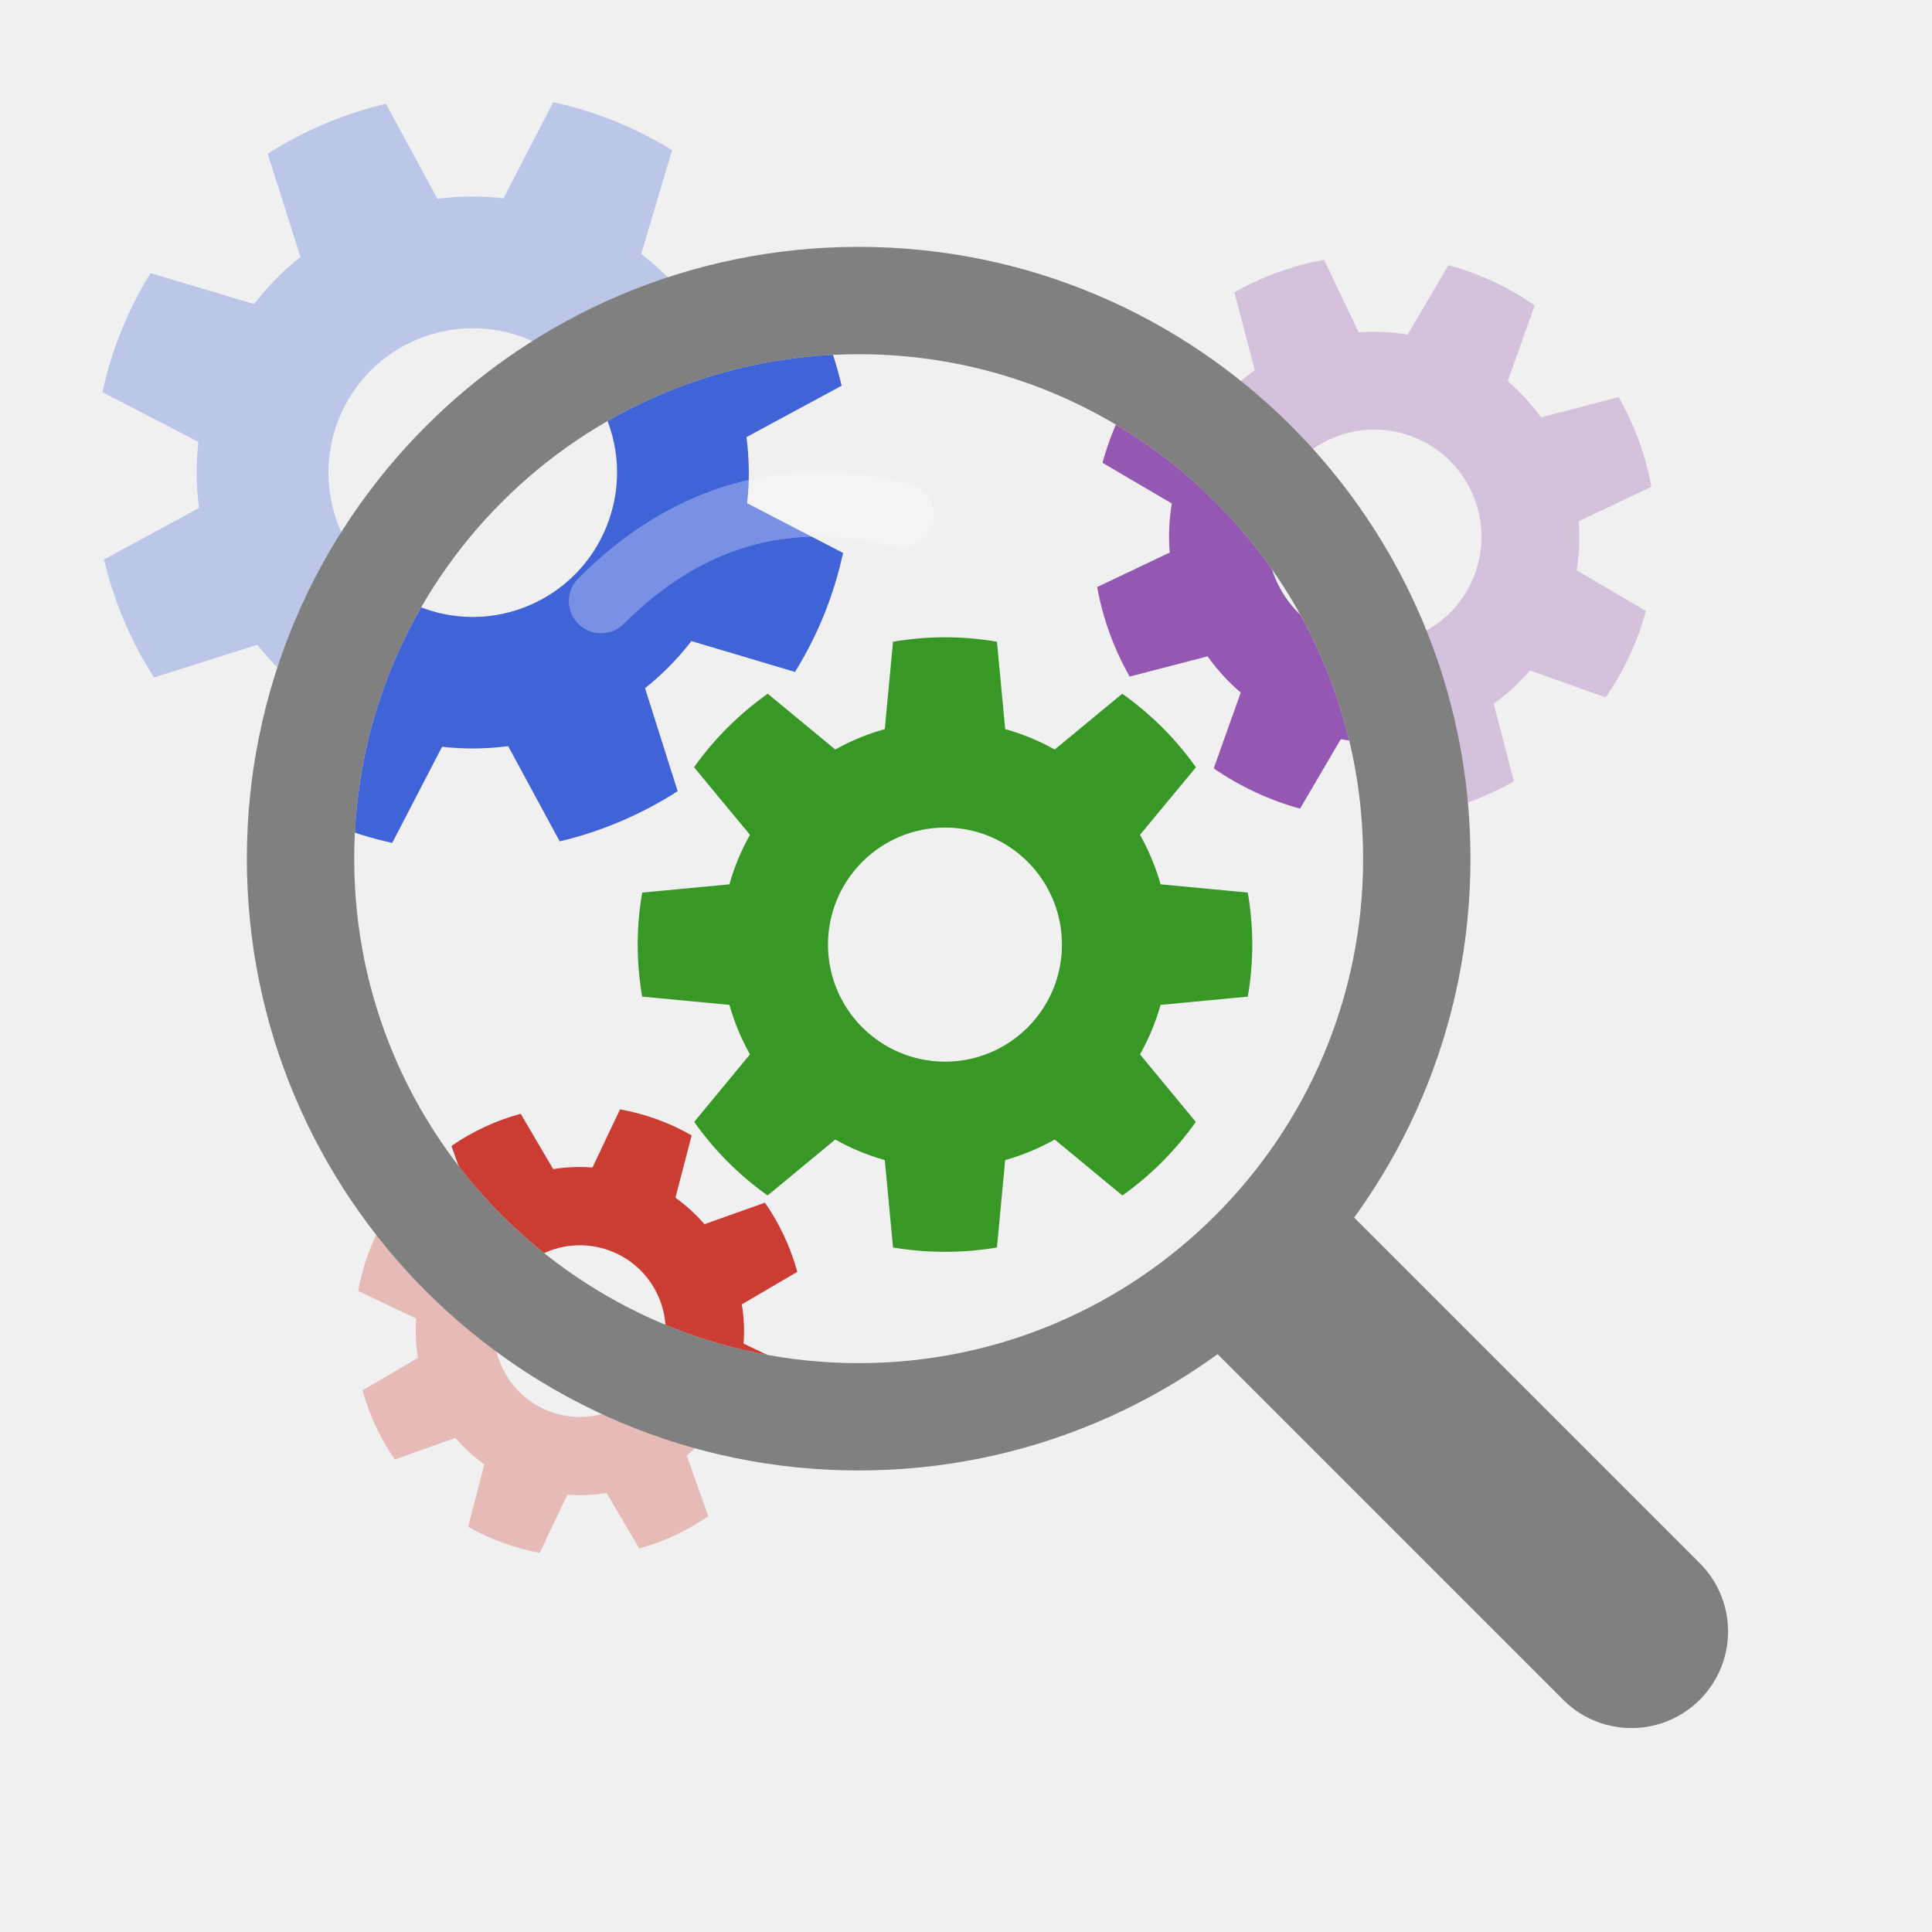
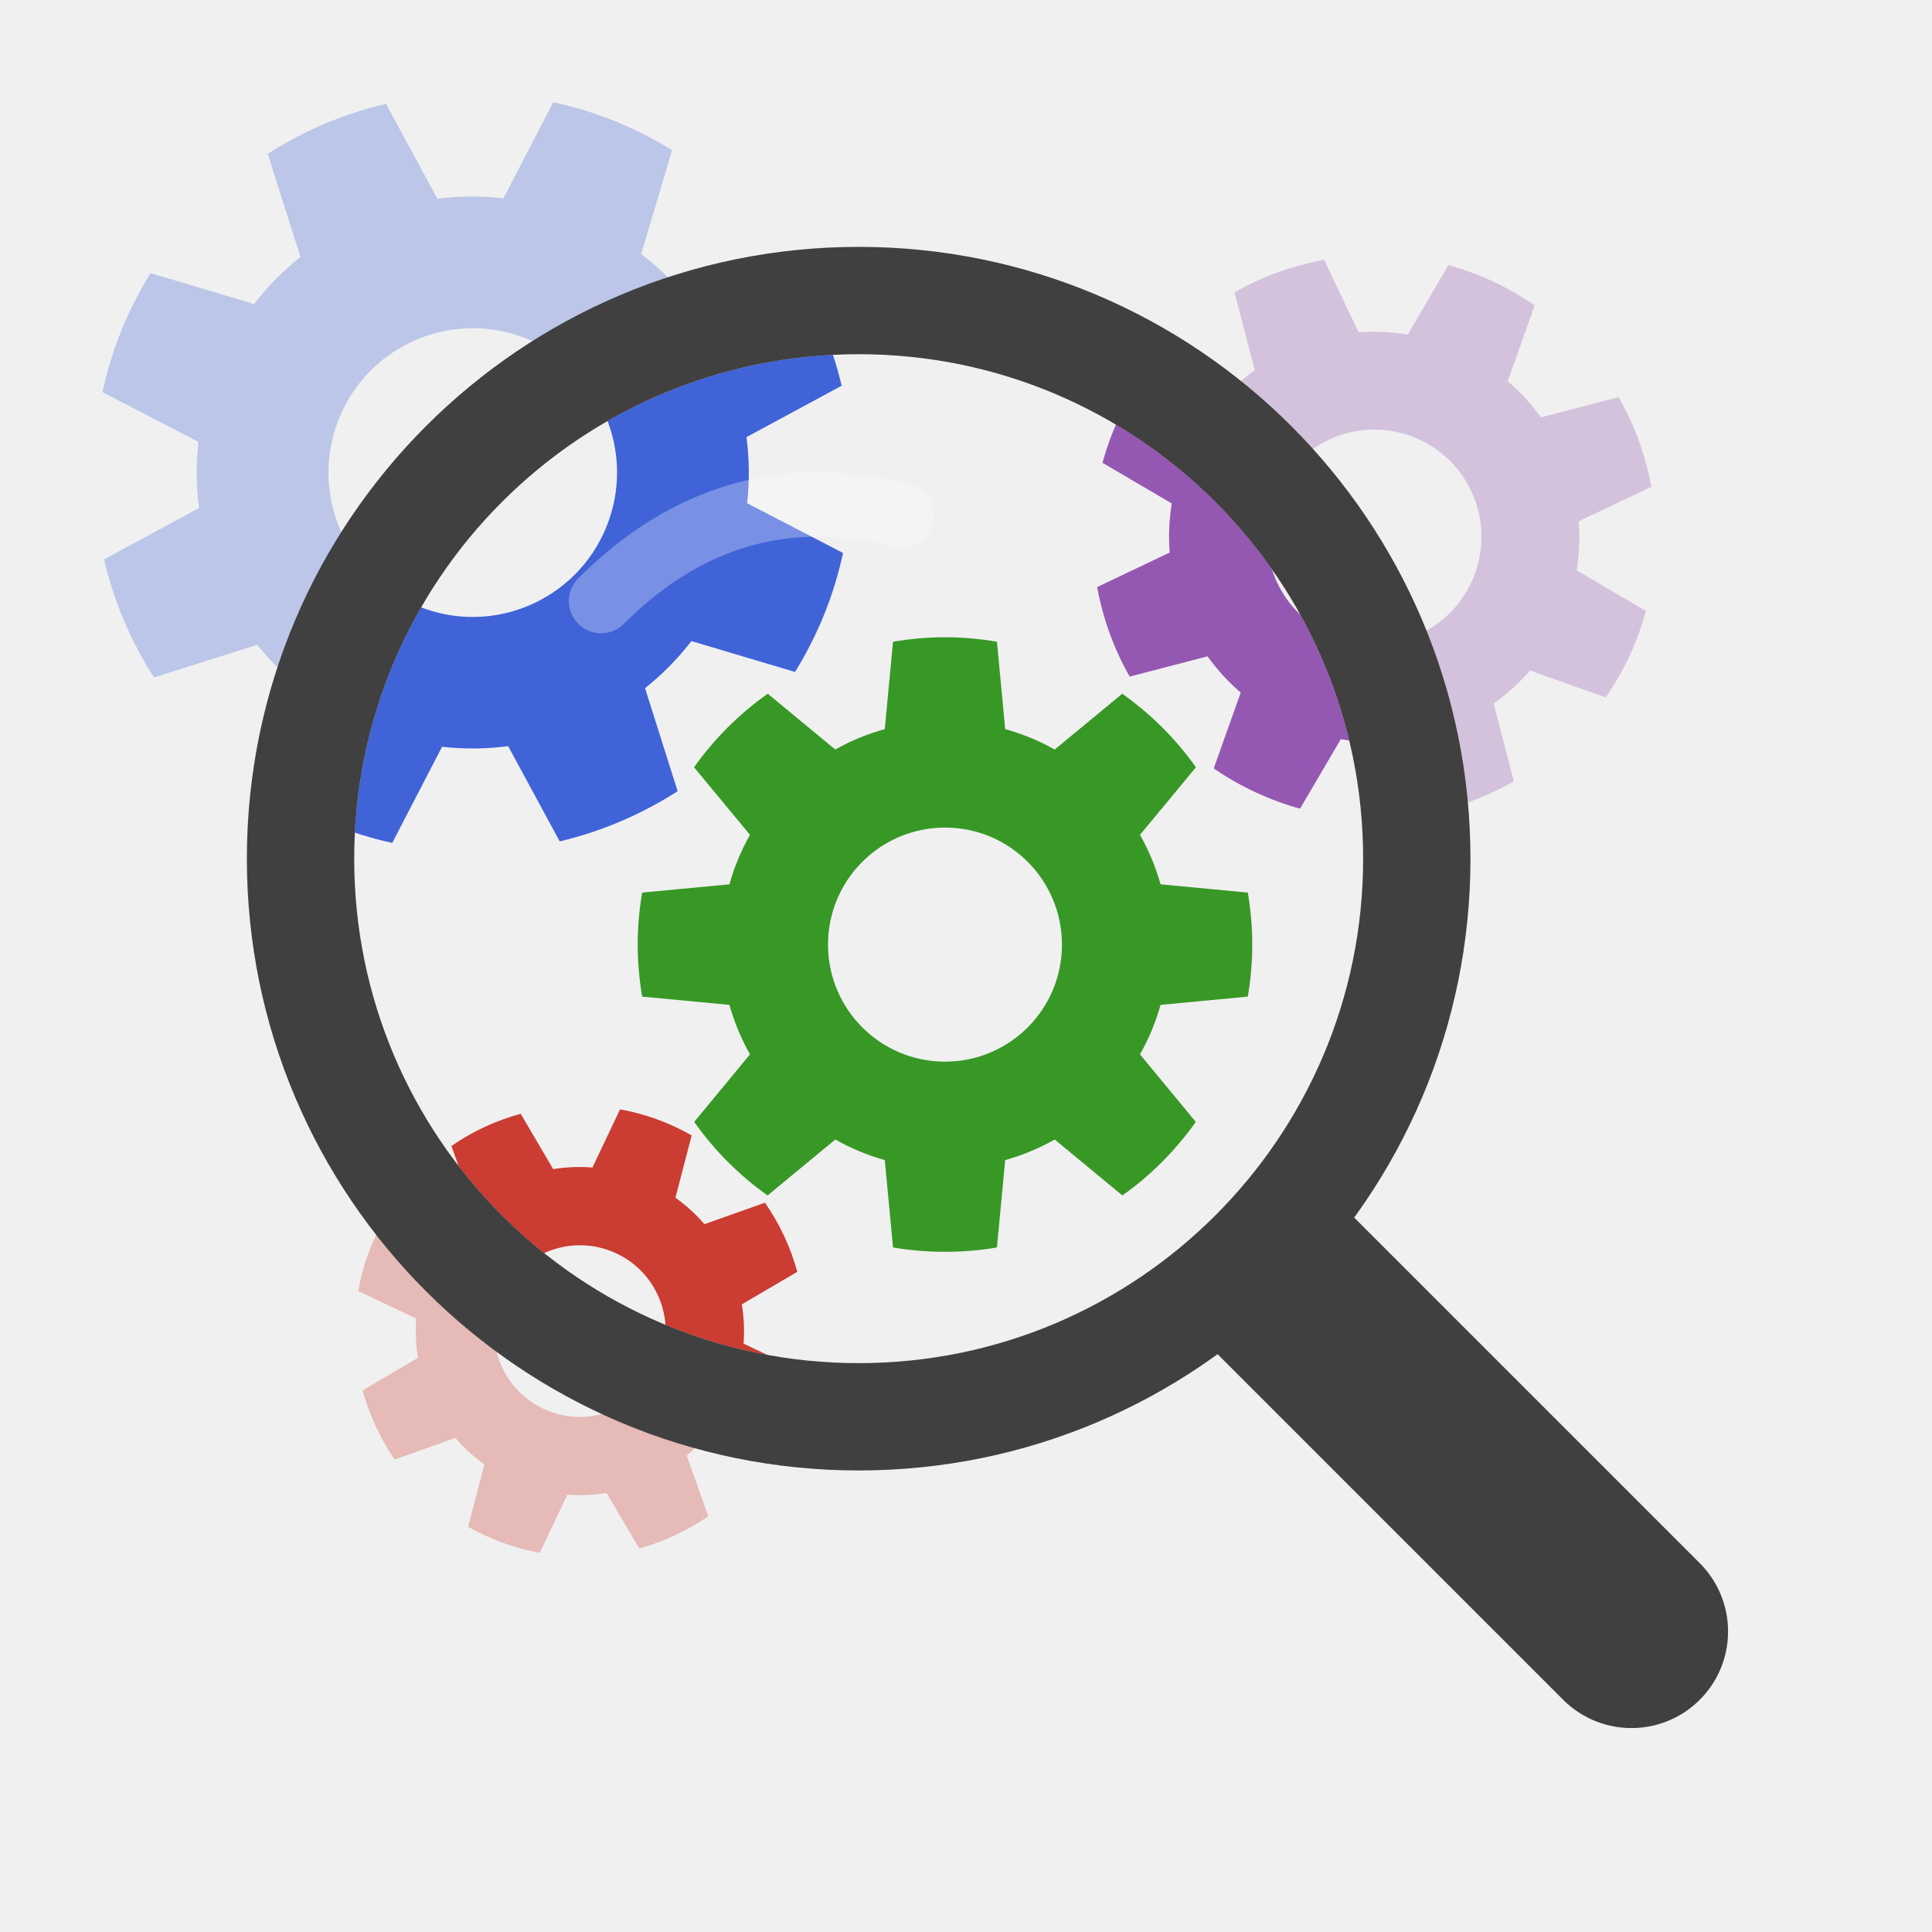
<svg xmlns="http://www.w3.org/2000/svg" width="450" height="450" viewBox="0 0 450 450">
  <defs>
    <style type="text/css">
      .julia-green { fill: #389826; }
      .julia-red { fill: #CB3C33; }
      .julia-purple { fill: #9558B2; }
      .julia-blue { fill: #4063D8; }
    </style>
    <path id="gear" d="m24.04 0.143c-1.376 0-2.726 0.124-4.039 0.347l-0.64 6.785c-1.357 0.378-2.642 0.907-3.843 1.585l-5.244-4.332c-2.215 1.568-4.154 3.495-5.722 5.71l4.343 5.244c-0.677 1.2-1.218 2.488-1.596 3.843l-6.774 0.641c-0.224 1.313-0.347 2.662-0.347 4.039 0 1.379 0.123 2.724 0.347 4.039l6.774 0.641c0.378 1.355 0.919 2.643 1.596 3.843l-4.332 5.244c1.565 2.209 3.491 4.146 5.7 5.71l5.255-4.343c1.202 0.678 2.485 1.217 3.843 1.596l0.641 6.785c1.312 0.224 2.663 0.337 4.039 0.337s2.716-0.113 4.028-0.337l0.641-6.785c1.358-0.378 2.641-0.918 3.843-1.596l5.255 4.343c2.209-1.565 4.135-3.502 5.7-5.71l-4.332-5.244c0.677-1.2 1.218-2.488 1.596-3.843l6.774-0.641c0.225-1.315 0.347-2.66 0.347-4.039 0-1.377-0.124-2.726-0.347-4.039l-6.774-0.641c-0.378-1.355-0.919-2.643-1.596-3.843l4.343-5.244c-1.568-2.215-3.507-4.142-5.722-5.71l-5.244 4.332c-1.202-0.678-2.486-1.207-3.843-1.585l-0.641-6.785c-1.312-0.224-2.652-0.347-4.028-0.347zm0 14.776c5.018 0 9.076 4.069 9.076 9.087s-4.058 9.087-9.076 9.087-9.087-4.069-9.087-9.087 4.069-9.087 9.087-9.087z" />
  </defs>
  <mask id="mask">
    <rect width="512" height="450" fill="white" fill-opacity="0.3" />
    <circle cx="200" cy="200" r="117.5" fill="white" />
  </mask>
  <g id="gears" mask="url(#mask)">
    <use href="#gear" transform="translate(220, 220) scale(3) translate(-24,-24)" class="julia-green" />
    <use href="#gear" transform="translate(110, 110) rotate(22) scale(3.7) translate(-24,-24)" class="julia-blue" />
    <use href="#gear" transform="translate(135, 310) rotate(20) scale(2.2) translate(-24,-24)" class="julia-red" />
    <use href="#gear" transform="translate(320, 125) rotate(25) scale(2.75) translate(-24,-24)" class="julia-purple" />
  </g>
  <g id="magnifying-glass">
-     <path d="M 300 300 L 380 380" stroke="#808080" stroke-width="45" stroke-linecap="round" />
-     <circle cx="200" cy="200" r="130" fill="none" stroke="#808080" stroke-width="25" />
+     <path d="M 300 300 L 380 380" stroke="#404040" stroke-width="45" stroke-linecap="round" />
+     <circle cx="200" cy="200" r="130" fill="none" stroke="#404040" stroke-width="25" />
    <path d="M 140 140 Q 170 110 210 120" stroke="white" stroke-width="15" stroke-linecap="round" fill="none" opacity="0.3" />
  </g>
</svg>
